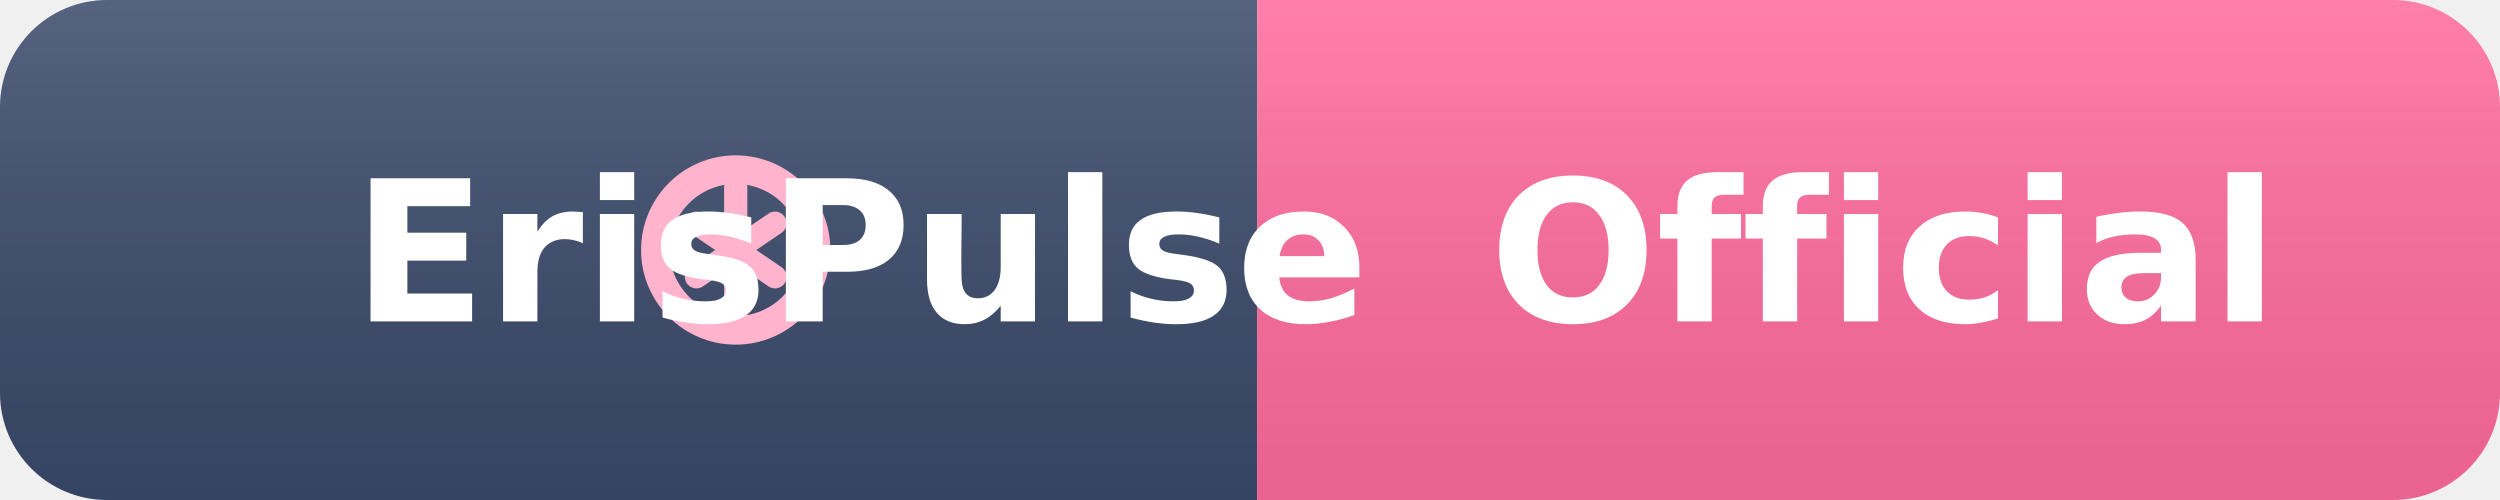
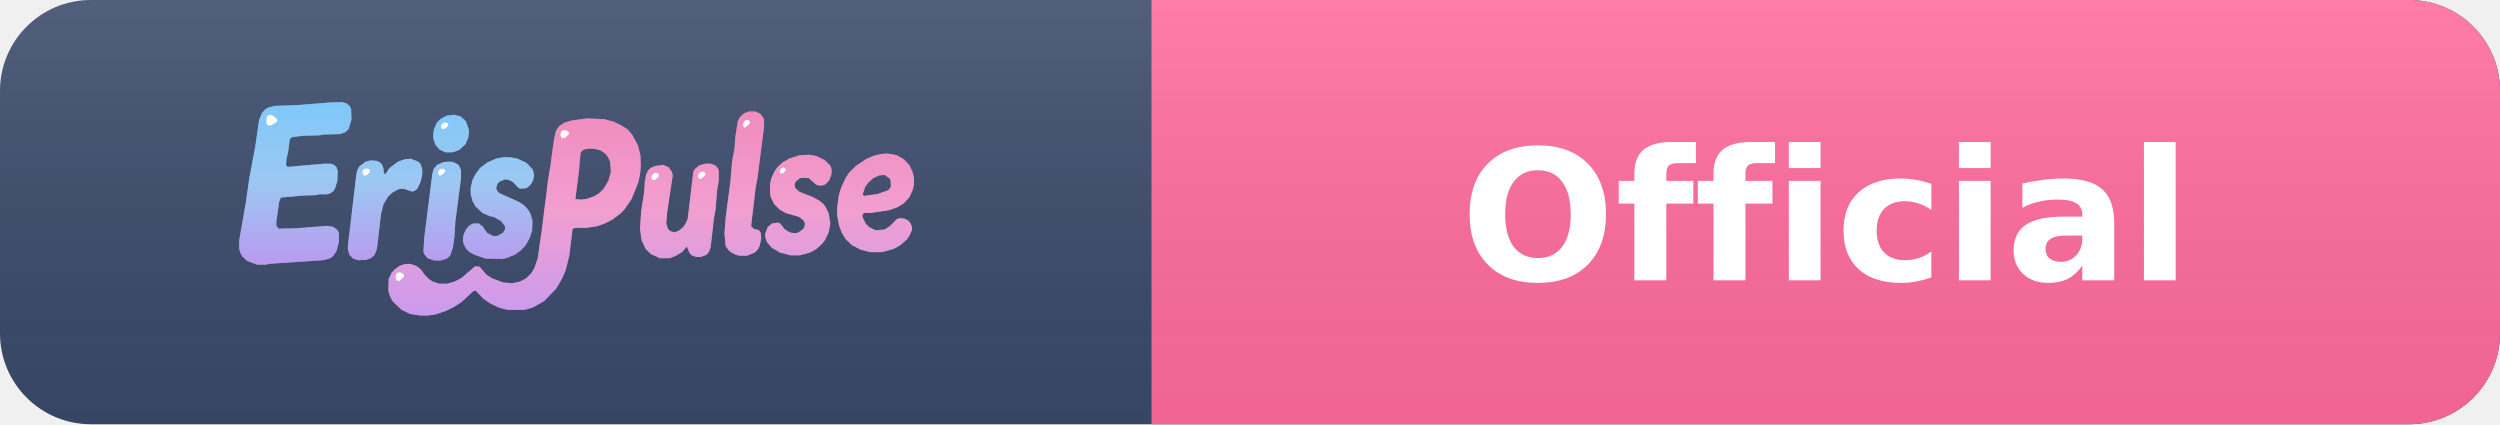
- <svg xmlns="http://www.w3.org/2000/svg" width="140" height="28" viewBox="0 0 140 28" role="img" aria-label="ErisPulse: Official">
-   <linearGradient id="g" x2="0" y2="1">
-     <stop offset="0" stop-color="#ffffff" stop-opacity=".14" />
-     <stop offset="1" stop-color="#000000" stop-opacity=".08" />
+ <svg xmlns="http://www.w3.org/2000/svg" width="165" height="28" viewBox="0 0 165 28" role="img" aria-label="ErisPulse Official">
+   <linearGradient id="sheen" x2="0" y2="1">
+     <stop offset="0" stop-color="#ffffff" stop-opacity=".12" />
+     <stop offset="1" stop-color="#000000" stop-opacity=".06" />
  </linearGradient>
-   <clipPath id="c">
-     <rect width="140" height="28" rx="6" fill="#fff" />
+   <clipPath id="clip">
+     <rect width="165" height="28" rx="6" />
  </clipPath>
-   <g clip-path="url(#c)">
-     <rect width="70.4" height="28" fill="#3A4A6B" />
-     <rect x="70.4" width="70.2" height="28" fill="#FF6B9D" />
-     <rect width="140" height="28" fill="url(#g)" />
+   <g clip-path="url(#clip)">
+     <rect width="165" height="28" fill="#3A4A6B" />
+     <rect x="76" width="89" height="28" fill="#FF6B9D" />
+     <rect width="165" height="28" fill="url(#sheen)" />
  </g>
-   <g fill="#fff" text-anchor="middle" font-family="Verdana,Geneva,DejaVu Sans,sans-serif" font-size="11" font-weight="700">
-     <circle cx="41.2" cy="14" r="4.5" fill="none" stroke="#FFB3CC" stroke-width="1.6" />
-     <path d="M41.2 10.5 v7 M39.0 12.5 l4.4 3 M43.4 12.5 l-4.4 3" stroke="#FFB3CC" stroke-width="1.3" stroke-linecap="round" />
-     <text x="48.2" y="18">ErisPulse</text>
-     <text x="105.5" y="18">Official</text>
+   <svg x="15" y="6" width="46" height="16" viewBox="190 740 1720 600">
+     <defs>
+       <linearGradient id="eris-blue" gradientUnits="userSpaceOnUse" x1="0" y1="770" x2="0" y2="1165">
+         <stop offset="0" stop-color="#80C8F8" />
+         <stop offset=".50" stop-color="#9CC8F2" />
+         <stop offset="1" stop-color="#B99BEF" />
+       </linearGradient>
+       <linearGradient id="pulse-pink" gradientUnits="userSpaceOnUse" x1="0" y1="790" x2="0" y2="1300">
+         <stop offset="0" stop-color="#F08CBD" />
+         <stop offset=".48" stop-color="#F19FD0" />
+         <stop offset="1" stop-color="#C99BEF" />
+       </linearGradient>
+       <pattern id="speckles" width="12" height="12" patternUnits="userSpaceOnUse">
+         <circle cx="2" cy="3" r=".55" fill="#7569A7" opacity=".10" />
+         <circle cx="8" cy="9" r=".45" fill="#7569A7" opacity=".07" />
+       </pattern>
+       <style>
+       .letter {
+         transform-box: fill-box;
+         transform-origin: center;
+       }
+       .texture {
+         pointer-events: none;
+         opacity: .45;
+       }
+       .highlight {
+         fill: #fff;
+         pointer-events: none;
+       }
+     </style>
+     </defs>
+     <g id="letter-E" class="letter" data-letter="E">
+       <path id="shape-E" fill="url(#eris-blue)" fill-rule="evenodd" d="         M 483.00 771.00         L 473.00 768.00         L 449.00 768.00         L 361.00 775.00         L 305.00 777.00         L 289.00 781.00         L 281.00 786.00         L 273.00 795.00         L 266.00 813.00         L 257.00 876.00         L 242.00 956.00         L 233.00 1019.00         L 217.00 1110.00         L 217.00 1131.00         L 220.00 1141.00         L 225.00 1150.00         L 237.00 1161.00         L 261.00 1170.00         L 284.00 1170.00         L 291.00 1168.00         L 425.00 1159.00         L 443.00 1154.00         L 450.00 1148.00         L 458.00 1136.00         L 464.00 1114.00         L 464.00 1093.00         L 460.00 1084.00         L 449.00 1076.00         L 435.00 1074.00         L 356.00 1080.00         L 315.00 1081.00         L 309.00 1074.00         L 309.00 1064.00         L 316.00 1014.00         L 320.00 1004.00         L 374.00 999.00         L 406.00 998.00         L 415.00 996.00         L 433.00 996.00         L 442.00 994.00         L 450.00 988.00         L 454.00 982.00         L 460.00 963.00         L 461.00 938.00         L 458.00 929.00         L 452.00 923.00         L 443.00 920.00         L 429.00 920.00         L 337.00 928.00         L 333.00 924.00         L 334.00 908.00         L 338.00 892.00         L 342.00 861.00         L 344.00 857.00         L 349.00 854.00         L 376.00 851.00         L 416.00 850.00         L 425.00 848.00         L 466.00 847.00         L 480.00 842.00         L 488.00 834.00         L 495.00 811.00         L 494.00 785.00         L 491.00 778.00         Z       " />
+       <use href="#shape-E" class="texture" fill="url(#speckles)" />
+       <path class="highlight" d="         M 286.00 802.00         L 293.00 799.00         L 300.00 801.00         L 308.00 807.00         L 312.00 813.00         L 309.00 818.00         L 303.00 821.00         L 296.00 825.00         L 289.00 826.00         L 285.00 821.00         L 284.00 813.00         Z       " />
+     </g>
+     <g id="letter-r" class="letter" data-letter="r">
+       <path id="shape-r" fill="url(#eris-blue)" fill-rule="evenodd" d="         M 660.00 915.00         L 642.00 908.00         L 627.00 909.00         L 610.00 915.00         L 589.00 931.00         L 578.00 947.00         L 575.00 942.00         L 574.00 932.00         L 570.00 921.00         L 562.00 915.00         L 556.00 913.00         L 543.00 912.00         L 530.00 915.00         L 514.00 927.00         L 509.00 937.00         L 507.00 946.00         L 486.00 1123.00         L 486.00 1133.00         L 490.00 1146.00         L 499.00 1155.00         L 511.00 1159.00         L 532.00 1158.00         L 543.00 1154.00         L 552.00 1146.00         L 558.00 1131.00         L 568.00 1045.00         L 574.00 1021.00         L 586.00 1001.00         L 597.00 991.00         L 610.00 984.00         L 618.00 982.00         L 627.00 983.00         L 644.00 989.00         L 650.00 988.00         L 658.00 982.00         L 666.00 965.00         L 670.00 948.00         L 670.00 934.00         L 666.00 921.00         Z       " />
+       <use href="#shape-r" class="texture" fill="url(#speckles)" />
+       <path class="highlight" d="         M 524.00 935.00         L 530.00 932.00         L 537.00 933.00         L 541.00 937.00         L 539.00 943.00         L 533.00 948.00         L 527.00 950.00         L 523.00 946.00         L 522.00 940.00         Z       " />
+     </g>
+     <g id="letter-i-dot" class="letter" data-letter="i-dot">
+       <path id="shape-i-dot" fill="url(#eris-blue)" d="         M 765.00 803.00         L 750.00 799.00         L 731.00 801.00         L 716.00 809.00         L 706.00 819.00         L 699.00 835.00         L 697.00 851.00         L 698.00 860.00         L 703.00 874.00         L 714.00 886.00         L 728.00 892.00         L 745.00 892.00         L 762.00 886.00         L 777.00 872.00         L 784.00 856.00         L 786.00 837.00         L 778.00 815.00         Z       " />
+       <use href="#shape-i-dot" class="texture" fill="url(#speckles)" />
+       <path class="highlight" d="         M 717.00 824.00         L 722.00 819.00         L 728.00 818.00         L 734.00 821.00         L 734.00 826.00         L 729.00 831.00         L 723.00 835.00         L 718.00 833.00         L 716.00 829.00         Z       " />
+     </g>
+     <g id="letter-i" class="letter" data-letter="i">
+       <path id="shape-i" fill="url(#eris-blue)" fill-rule="evenodd" d="         M 741.00 915.00         L 723.00 916.00         L 707.00 923.00         L 699.00 932.00         L 695.00 945.00         L 675.00 1103.00         L 673.00 1138.00         L 675.00 1144.00         L 683.00 1154.00         L 700.00 1160.00         L 715.00 1160.00         L 731.00 1155.00         L 739.00 1148.00         L 746.00 1128.00         L 750.00 1099.00         L 752.00 1064.00         L 766.00 956.00         L 766.00 936.00         L 760.00 923.00         L 749.00 917.00         Z       " />
+       <use href="#shape-i" class="texture" fill="url(#speckles)" />
+       <path class="highlight" d="         M 711.00 937.00         L 716.00 933.00         L 722.00 933.00         L 727.00 936.00         L 726.00 941.00         L 720.00 947.00         L 714.00 950.00         L 710.00 947.00         L 709.00 942.00         Z       " />
+     </g>
+     <g id="letter-s" class="letter" data-letter="s">
+       <path id="shape-s" fill="url(#eris-blue)" fill-rule="evenodd" d="         M 904.00 907.00         L 886.00 904.00         L 872.00 904.00         L 854.00 907.00         L 831.00 917.00         L 813.00 931.00         L 803.00 944.00         L 795.00 959.00         L 790.00 979.00         L 790.00 996.00         L 795.00 1014.00         L 802.00 1026.00         L 819.00 1042.00         L 837.00 1050.00         L 847.00 1052.00         L 865.00 1062.00         L 875.00 1075.00         L 875.00 1082.00         L 870.00 1091.00         L 856.00 1099.00         L 845.00 1099.00         L 830.00 1091.00         L 820.00 1076.00         L 810.00 1068.00         L 796.00 1068.00         L 787.00 1073.00         L 779.00 1082.00         L 774.00 1092.00         L 771.00 1102.00         L 771.00 1112.00         L 773.00 1120.00         L 779.00 1131.00         L 786.00 1138.00         L 800.00 1146.00         L 827.00 1155.00         L 867.00 1156.00         L 878.00 1154.00         L 900.00 1145.00         L 915.00 1134.00         L 926.00 1122.00         L 936.00 1104.00         L 942.00 1086.00         L 943.00 1062.00         L 938.00 1044.00         L 932.00 1034.00         L 922.00 1023.00         L 910.00 1015.00         L 861.00 993.00         L 856.00 988.00         L 853.00 981.00         L 856.00 970.00         L 862.00 964.00         L 875.00 959.00         L 883.00 960.00         L 894.00 965.00         L 908.00 980.00         L 913.00 982.00         L 926.00 981.00         L 932.00 978.00         L 939.00 971.00         L 944.00 962.00         L 947.00 950.00         L 944.00 935.00         L 928.00 918.00         Z       " />
+       <use href="#shape-s" class="texture" fill="url(#speckles)" />
+     </g>
+     <g id="letter-P" class="letter" data-letter="P">
+       <path id="shape-P" fill="url(#pulse-pink)" fill-rule="evenodd" d="         M 1162.00 825.00         L 1146.00 817.00         L 1121.00 810.00         L 1079.00 808.00         L 1041.00 813.00         L 1023.00 818.00         L 1009.00 827.00         L 1001.00 839.00         L 996.00 861.00         L 987.00 927.00         L 981.00 963.00         L 976.00 1005.00         L 971.00 1043.00         L 966.00 1085.00         L 962.00 1111.00         L 956.00 1154.00         L 947.00 1180.00         L 939.00 1192.00         L 927.00 1204.00         L 911.00 1212.00         L 893.00 1216.00         L 870.00 1214.00         L 843.00 1204.00         L 829.00 1195.00         L 812.00 1175.00         L 801.00 1174.00         L 767.00 1203.00         L 750.00 1212.00         L 733.00 1217.00         L 712.00 1217.00         L 696.00 1212.00         L 687.00 1206.00         L 676.00 1195.00         L 666.00 1181.00         L 655.00 1173.00         L 640.00 1168.00         L 625.00 1169.00         L 614.00 1173.00         L 604.00 1180.00         L 595.00 1189.00         L 587.00 1205.00         L 586.00 1233.00         L 589.00 1245.00         L 595.00 1258.00         L 602.00 1266.00         L 619.00 1282.00         L 640.00 1292.00         L 665.00 1296.00         L 683.00 1296.00         L 704.00 1293.00         L 730.00 1284.00         L 748.00 1275.00         L 768.00 1262.00         L 796.00 1236.00         L 802.00 1234.00         L 821.00 1254.00         L 838.00 1266.00         L 859.00 1276.00         L 881.00 1282.00         L 923.00 1282.00         L 944.00 1276.00         L 972.00 1260.00         L 1001.00 1230.00         L 1016.00 1205.00         L 1025.00 1184.00         L 1034.00 1148.00         L 1042.00 1082.00         L 1048.00 1079.00         L 1076.00 1079.00         L 1102.00 1075.00         L 1122.00 1068.00         L 1140.00 1059.00         L 1160.00 1044.00         L 1170.00 1034.00         L 1188.00 1008.00         L 1204.00 969.00         L 1209.00 947.00         L 1211.00 927.00         L 1210.00 899.00         L 1204.00 875.00         L 1190.00 849.00         L 1178.00 835.00         Z         M 1111.00 887.00         L 1123.00 895.00         L 1130.00 904.00         L 1135.00 915.00         L 1137.00 940.00         L 1131.00 962.00         L 1119.00 982.00         L 1108.00 993.00         L 1097.00 1000.00         L 1078.00 1007.00         L 1065.00 1009.00         L 1049.00 1008.00         L 1058.00 938.00         L 1062.00 892.00         L 1070.00 885.00         L 1083.00 883.00         L 1095.00 883.00         Z       " />
+       <use href="#shape-P" class="texture" fill="url(#speckles)" />
+       <path class="highlight" d="         M 1014.00 841.00         L 1020.00 837.00         L 1027.00 838.00         L 1033.00 842.00         L 1033.00 847.00         L 1028.00 852.00         L 1022.00 857.00         L 1016.00 857.00         L 1013.00 852.00         L 1012.00 846.00         Z       " />
+       <path class="highlight" d="         M 606.00 1192.00         L 612.00 1189.00         L 618.00 1190.00         L 624.00 1194.00         L 625.00 1199.00         L 620.00 1204.00         L 614.00 1210.00         L 608.00 1210.00         L 605.00 1206.00         L 604.00 1200.00         Z       " />
+     </g>
+     <g id="letter-u" class="letter" data-letter="u">
+       <path id="shape-u" fill="url(#pulse-pink)" fill-rule="evenodd" d="         M 1395.00 924.00         L 1383.00 920.00         L 1371.00 920.00         L 1356.00 924.00         L 1345.00 933.00         L 1341.00 940.00         L 1327.00 1057.00         L 1321.00 1070.00         L 1315.00 1078.00         L 1305.00 1086.00         L 1294.00 1090.00         L 1284.00 1087.00         L 1278.00 1081.00         L 1274.00 1068.00         L 1276.00 1042.00         L 1290.00 949.00         L 1288.00 941.00         L 1280.00 929.00         L 1266.00 923.00         L 1245.00 926.00         L 1235.00 931.00         L 1229.00 937.00         L 1224.00 948.00         L 1221.00 965.00         L 1219.00 993.00         L 1212.00 1037.00         L 1209.00 1082.00         L 1213.00 1110.00         L 1223.00 1131.00         L 1236.00 1144.00         L 1258.00 1154.00         L 1282.00 1154.00         L 1298.00 1148.00         L 1314.00 1138.00         L 1325.00 1125.00         L 1332.00 1142.00         L 1337.00 1147.00         L 1348.00 1151.00         L 1359.00 1151.00         L 1373.00 1146.00         L 1380.00 1138.00         L 1384.00 1126.00         L 1392.00 1055.00         L 1396.00 1034.00         L 1400.00 985.00         L 1404.00 962.00         L 1404.00 937.00         L 1402.00 932.00         Z       " />
+       <use href="#shape-u" class="texture" fill="url(#speckles)" />
+       <path class="highlight" d="         M 1240.00 947.00         L 1245.00 943.00         L 1251.00 943.00         L 1256.00 947.00         L 1255.00 952.00         L 1250.00 957.00         L 1244.00 961.00         L 1239.00 959.00         L 1237.00 954.00         Z       " />
+       <path class="highlight" d="         M 1355.00 944.00         L 1360.00 940.00         L 1366.00 940.00         L 1371.00 944.00         L 1370.00 949.00         L 1365.00 954.00         L 1359.00 958.00         L 1354.00 956.00         L 1352.00 951.00         Z       " />
+     </g>
+     <g id="letter-l" class="letter" data-letter="l">
+       <path id="shape-l" fill="url(#pulse-pink)" fill-rule="evenodd" d="         M 1494.00 791.00         L 1479.00 791.00         L 1467.00 795.00         L 1456.00 805.00         L 1451.00 816.00         L 1445.00 853.00         L 1443.00 882.00         L 1437.00 914.00         L 1433.00 962.00         L 1421.00 1054.00         L 1418.00 1093.00         L 1421.00 1124.00         L 1428.00 1134.00         L 1435.00 1140.00         L 1447.00 1146.00         L 1456.00 1148.00         L 1474.00 1148.00         L 1493.00 1140.00         L 1501.00 1132.00         L 1505.00 1124.00         L 1509.00 1106.00         L 1508.00 1092.00         L 1504.00 1085.00         L 1490.00 1081.00         L 1484.00 1075.00         L 1495.00 981.00         L 1500.00 954.00         L 1516.00 829.00         L 1516.00 811.00         L 1512.00 803.00         L 1506.00 796.00         Z       " />
+       <use href="#shape-l" class="texture" fill="url(#speckles)" />
+       <path class="highlight" d="         M 1466.00 817.00         L 1471.00 812.00         L 1477.00 812.00         L 1481.00 816.00         L 1480.00 821.00         L 1475.00 826.00         L 1469.00 831.00         L 1465.00 829.00         L 1464.00 824.00         Z       " />
+     </g>
+     <g id="letter-s2" class="letter" data-letter="s2">
+       <path id="shape-s2" fill="url(#pulse-pink)" fill-rule="evenodd" d="         M 1645.00 901.00         L 1628.00 898.00         L 1605.00 899.00         L 1579.00 907.00         L 1562.00 917.00         L 1549.00 929.00         L 1542.00 939.00         L 1534.00 956.00         L 1531.00 970.00         L 1531.00 994.00         L 1533.00 1004.00         L 1541.00 1020.00         L 1555.00 1034.00         L 1569.00 1042.00         L 1603.00 1052.00         L 1614.00 1061.00         L 1617.00 1067.00         L 1617.00 1073.00         L 1613.00 1082.00         L 1600.00 1091.00         L 1592.00 1092.00         L 1583.00 1091.00         L 1574.00 1087.00         L 1566.00 1081.00         L 1556.00 1068.00         L 1550.00 1066.00         L 1536.00 1068.00         L 1525.00 1077.00         L 1519.00 1093.00         L 1519.00 1101.00         L 1523.00 1114.00         L 1535.00 1128.00         L 1555.00 1140.00         L 1581.00 1147.00         L 1604.00 1147.00         L 1630.00 1140.00         L 1646.00 1131.00         L 1660.00 1118.00         L 1667.00 1109.00         L 1676.00 1090.00         L 1680.00 1069.00         L 1676.00 1043.00         L 1668.00 1027.00         L 1662.00 1019.00         L 1652.00 1011.00         L 1635.00 1002.00         L 1604.00 990.00         L 1594.00 981.00         L 1592.00 977.00         L 1592.00 969.00         L 1596.00 963.00         L 1605.00 956.00         L 1610.00 955.00         L 1627.00 956.00         L 1645.00 972.00         L 1651.00 974.00         L 1661.00 974.00         L 1668.00 971.00         L 1677.00 962.00         L 1683.00 946.00         L 1683.00 933.00         L 1680.00 925.00         L 1666.00 911.00         Z       " />
+       <use href="#shape-s2" class="texture" fill="url(#speckles)" />
+       <path class="highlight" d="         M 1557.00 934.00         L 1561.00 930.00         L 1566.00 930.00         L 1570.00 934.00         L 1569.00 938.00         L 1565.00 942.00         L 1560.00 945.00         L 1556.00 943.00         L 1555.00 939.00         Z       " />
+     </g>
+     <g id="letter-e" class="letter" data-letter="e">
+       <path id="shape-e" fill="url(#pulse-pink)" fill-rule="evenodd" d="         M 1844.00 899.00         L 1822.00 895.00         L 1806.00 896.00         L 1786.00 901.00         L 1768.00 909.00         L 1743.00 926.00         L 1726.00 943.00         L 1717.00 957.00         L 1707.00 979.00         L 1701.00 999.00         L 1697.00 1029.00         L 1697.00 1049.00         L 1702.00 1074.00         L 1708.00 1090.00         L 1718.00 1107.00         L 1734.00 1122.00         L 1755.00 1133.00         L 1778.00 1139.00         L 1808.00 1139.00         L 1837.00 1131.00         L 1853.00 1122.00         L 1869.00 1108.00         L 1875.00 1100.00         L 1882.00 1085.00         L 1882.00 1076.00         L 1878.00 1067.00         L 1873.00 1061.00         L 1863.00 1056.00         L 1852.00 1055.00         L 1845.00 1057.00         L 1827.00 1075.00         L 1814.00 1083.00         L 1792.00 1085.00         L 1776.00 1077.00         L 1768.00 1069.00         L 1760.00 1053.00         L 1760.00 1045.00         L 1764.00 1042.00         L 1781.00 1042.00         L 1826.00 1035.00         L 1846.00 1028.00         L 1862.00 1018.00         L 1876.00 1003.00         L 1884.00 985.00         L 1887.00 972.00         L 1887.00 955.00         L 1884.00 942.00         L 1876.00 924.00         L 1862.00 909.00         Z         M 1827.00 957.00         L 1829.00 961.00         L 1830.00 973.00         L 1829.00 979.00         L 1823.00 986.00         L 1797.00 995.00         L 1764.00 1000.00         L 1760.00 997.00         L 1766.00 978.00         L 1774.00 967.00         L 1786.00 956.00         L 1801.00 949.00         L 1815.00 948.00         Z       " />
+       <use href="#shape-e" class="texture" fill="url(#speckles)" />
+     </g>
+   </svg>
+   <g fill="#fff" text-anchor="middle" font-family="Verdana,Geneva,DejaVu Sans,sans-serif" font-size="12" font-weight="700">
+     <text x="120.5" y="18.5">Official</text>
  </g>
</svg>
